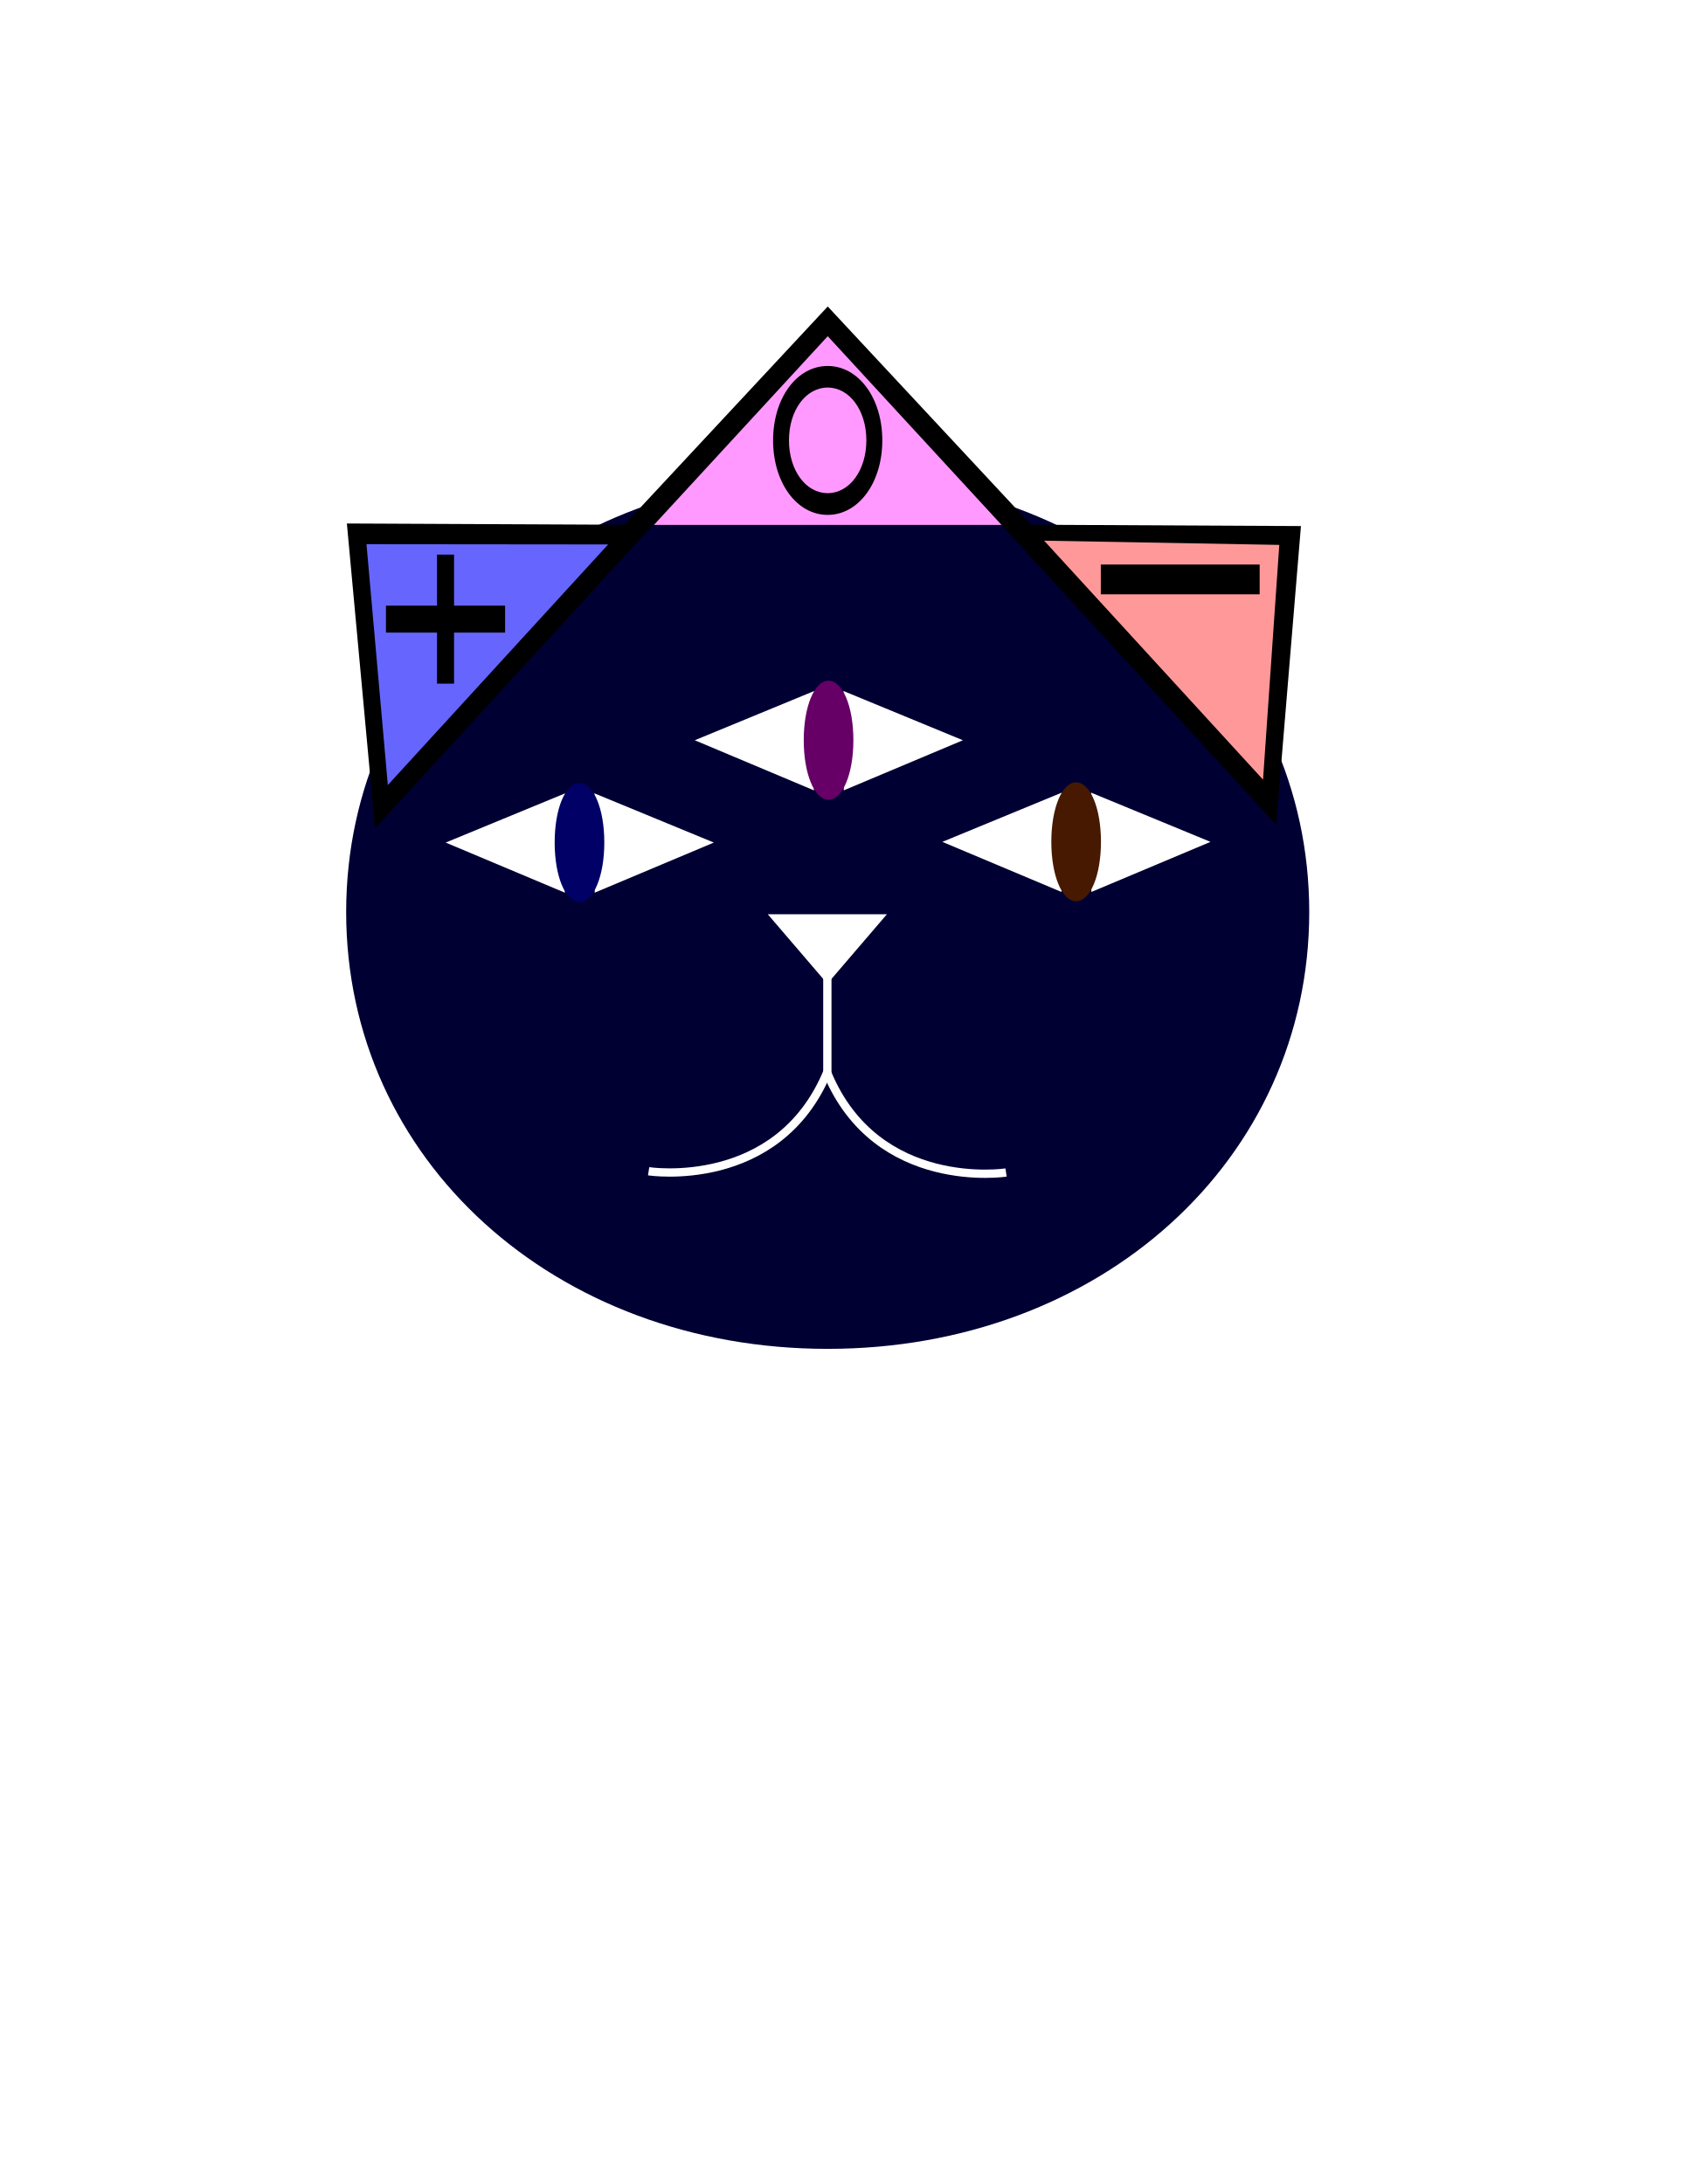
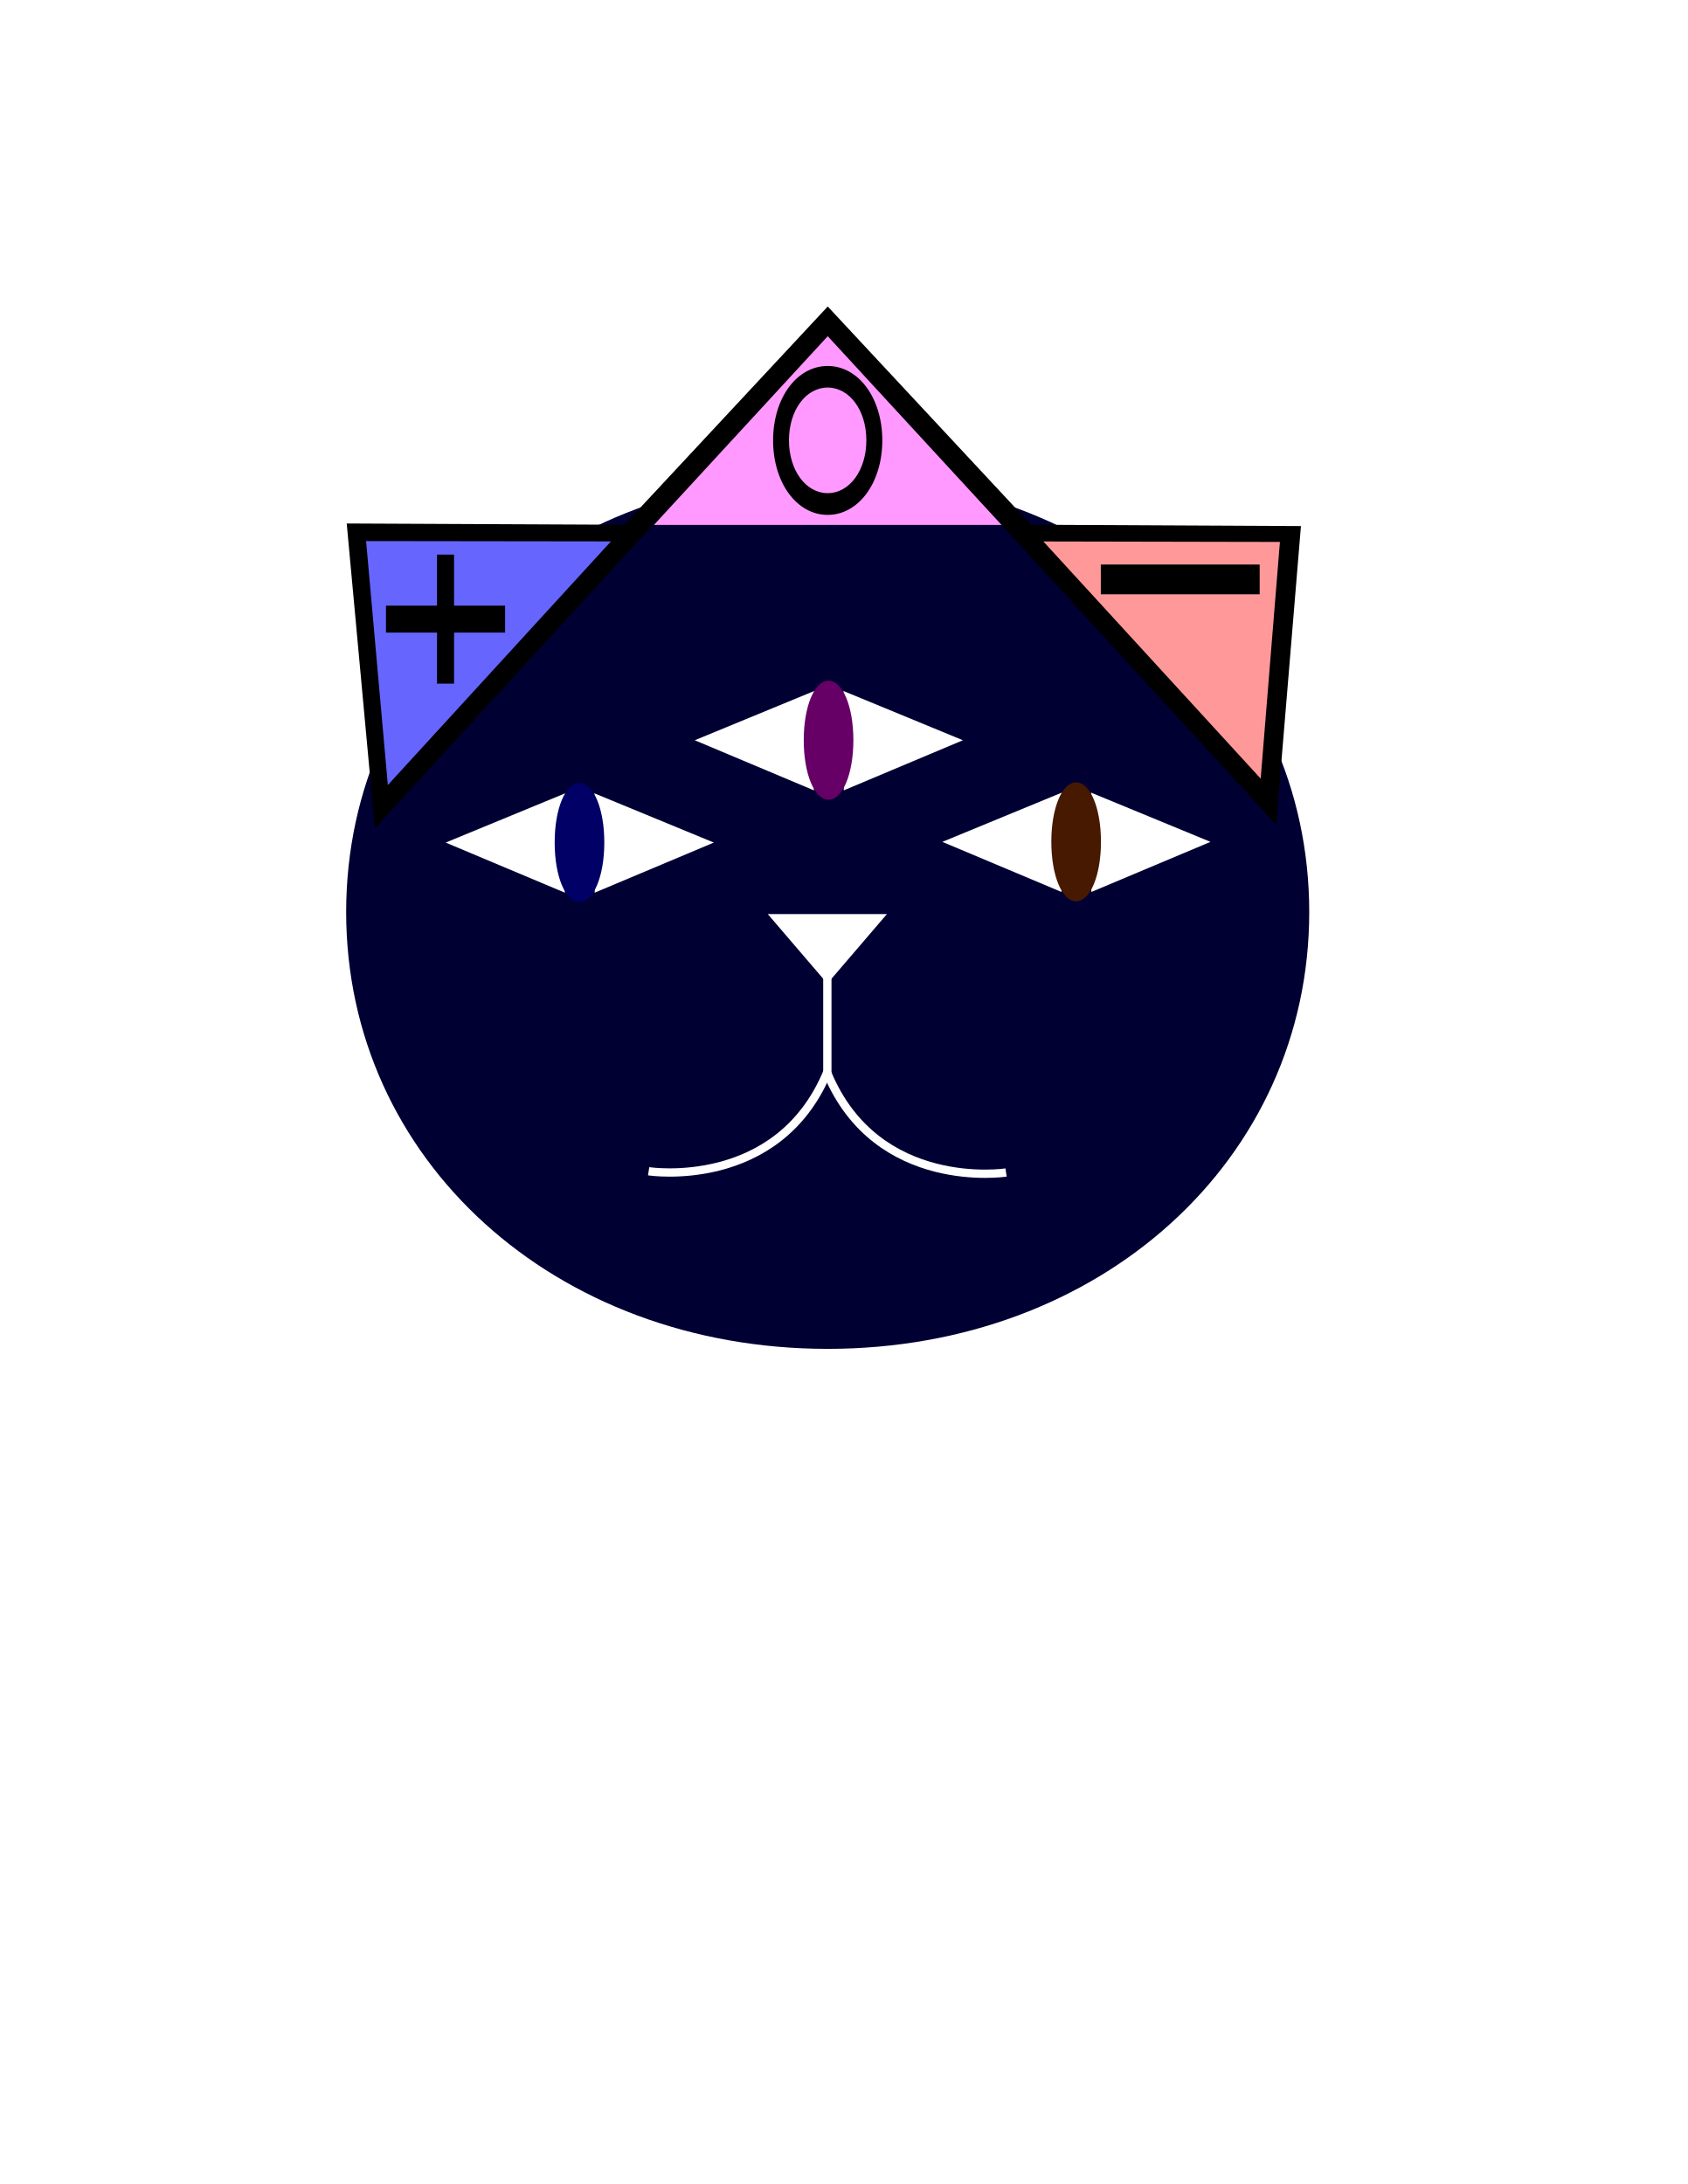
<svg xmlns="http://www.w3.org/2000/svg" xmlns:ns1="http://xml.openoffice.org/svg/export" version="1.2" baseProfile="tiny" width="215.9mm" height="279.4mm" viewBox="0 0 21590 27940" preserveAspectRatio="xMidYMid" fill-rule="evenodd" stroke-width="28.222" stroke-linejoin="round" xml:space="preserve">
  <defs class="ClipPathGroup">
    <clipPath id="presentation_clip_path" clipPathUnits="userSpaceOnUse">
      <rect x="0" y="0" width="21590" height="27940" />
    </clipPath>
  </defs>
  <defs class="TextShapeIndex">
    <g ns1:slide="id1" ns1:id-list="id3 id4 id5 id6 id7 id8 id9 id10 id11 id12 id13 id14 id15 id16 id17 id18 id19 id20 id21 id22 id23 id24 id25" />
  </defs>
  <defs class="EmbeddedBulletChars">
    <g id="bullet-char-template(57356)" transform="scale(0.0004882812,-0.0004882812)">
      <path d="M 580,1141 L 1163,571 580,0 -4,571 580,1141 Z" />
    </g>
    <g id="bullet-char-template(57354)" transform="scale(0.0004882812,-0.0004882812)">
      <path d="M 8,1128 L 1137,1128 1137,0 8,0 8,1128 Z" />
    </g>
    <g id="bullet-char-template(10146)" transform="scale(0.0004882812,-0.0004882812)">
      <path d="M 174,0 L 602,739 174,1481 1456,739 174,0 Z M 1358,739 L 309,1346 659,739 1358,739 Z" />
    </g>
    <g id="bullet-char-template(10132)" transform="scale(0.0004882812,-0.0004882812)">
      <path d="M 2015,739 L 1276,0 717,0 1260,543 174,543 174,936 1260,936 717,1481 1274,1481 2015,739 Z" />
    </g>
    <g id="bullet-char-template(10007)" transform="scale(0.0004882812,-0.0004882812)">
      <path d="M 0,-2 C -7,14 -16,27 -25,37 L 356,567 C 262,823 215,952 215,954 215,979 228,992 255,992 264,992 276,990 289,987 310,991 331,999 354,1012 L 381,999 492,748 772,1049 836,1024 860,1049 C 881,1039 901,1025 922,1006 886,937 835,863 770,784 769,783 710,716 594,584 L 774,223 C 774,196 753,168 711,139 L 727,119 C 717,90 699,76 672,76 641,76 570,178 457,381 L 164,-76 C 142,-110 111,-127 72,-127 30,-127 9,-110 8,-76 1,-67 -2,-52 -2,-32 -2,-23 -1,-13 0,-2 Z" />
    </g>
    <g id="bullet-char-template(10004)" transform="scale(0.0004882812,-0.0004882812)">
      <path d="M 285,-33 C 182,-33 111,30 74,156 52,228 41,333 41,471 41,549 55,616 82,672 116,743 169,778 240,778 293,778 328,747 346,684 L 369,508 C 377,444 397,411 428,410 L 1163,1116 C 1174,1127 1196,1133 1229,1133 1271,1133 1292,1118 1292,1087 L 1292,965 C 1292,929 1282,901 1262,881 L 442,47 C 390,-6 338,-33 285,-33 Z" />
    </g>
    <g id="bullet-char-template(9679)" transform="scale(0.0004882812,-0.0004882812)">
      <path d="M 813,0 C 632,0 489,54 383,161 276,268 223,411 223,592 223,773 276,916 383,1023 489,1130 632,1184 813,1184 992,1184 1136,1130 1245,1023 1353,916 1407,772 1407,592 1407,412 1353,268 1245,161 1136,54 992,0 813,0 Z" />
    </g>
    <g id="bullet-char-template(8226)" transform="scale(0.0004882812,-0.0004882812)">
      <path d="M 346,457 C 273,457 209,483 155,535 101,586 74,649 74,723 74,796 101,859 155,911 209,963 273,989 346,989 419,989 480,963 531,910 582,859 608,796 608,723 608,648 583,586 532,535 482,483 420,457 346,457 Z" />
    </g>
    <g id="bullet-char-template(8211)" transform="scale(0.0004882812,-0.0004882812)">
      <path d="M -4,459 L 1135,459 1135,606 -4,606 -4,459 Z" />
    </g>
  </defs>
  <defs class="TextEmbeddedBitmaps" />
  <g>
    <g id="id2" class="Master_Slide">
      <g id="bg-id2" class="Background" />
      <g id="bo-id2" class="BackgroundObjects" />
    </g>
  </g>
  <g class="SlideGroup">
    <g>
      <g id="id1" class="Slide" clip-path="url(#presentation_clip_path)">
        <g class="Page">
          <g class="com.sun.star.drawing.CustomShape">
            <g id="id3">
              <path fill="rgb(0,0,51)" stroke="none" d="M 10587,6080 C 14079,6080 16747,8500 16747,11668 16747,14836 14079,17256 10587,17256 7095,17256 4428,14836 4428,11668 4428,8500 7095,6080 10587,6080 Z M 4428,6080 L 4428,6080 Z M 16748,17257 L 16748,17257 Z" />
            </g>
          </g>
          <g class="com.sun.star.drawing.CustomShape">
            <g id="id4">
              <path fill="rgb(0,0,0)" stroke="none" d="M 10588,3921 L 13192,6716 7984,6716 10588,3921 Z M 7984,3921 L 7984,3921 Z M 13192,6716 L 13192,6716 Z" />
            </g>
          </g>
          <g class="com.sun.star.drawing.CustomShape">
            <g id="id5">
              <path fill="rgb(0,0,0)" stroke="none" d="M 16641,6730 L 16324,10551 12806,6711 16641,6730 Z M 14882,4809 L 14882,4809 Z M 16324,10551 L 16324,10551 Z" />
            </g>
          </g>
          <g class="com.sun.star.drawing.CustomShape">
            <g id="id6">
-               <path fill="rgb(0,0,0)" stroke="none" d="M 4437,6697 L 4797,10596 8353,6715 4437,6697 Z M 6215,4756 L 6215,4756 Z M 4797,10596 L 4797,10596 Z" />
+               <path fill="rgb(0,0,0)" stroke="none" d="M 4435,6697 L 4795,10596 8351,6715 4435,6697 Z M 6213,4756 L 6213,4756 Z M 4795,10596 L 4795,10596 Z" />
            </g>
          </g>
          <g class="com.sun.star.drawing.CustomShape">
            <g id="id7">
-               <path fill="rgb(102,102,255)" stroke="none" d="M 4688,6962 L 4961,10043 7779,6965 4688,6962 Z M 6097,5424 L 6097,5424 Z M 4961,10043 L 4961,10043 Z" />
+               <path fill="rgb(102,102,255)" stroke="none" d="M 4683,6922 L 4961,10043 7815,6926 4683,6922 Z M 6110,5364 L 6110,5364 Z M 4961,10043 L 4961,10043 Z" />
            </g>
          </g>
          <g class="com.sun.star.drawing.CustomShape">
            <g id="id8">
-               <path fill="rgb(255,153,153)" stroke="none" d="M 16364,6971 L 16156,9974 13356,6917 16364,6971 Z M 14965,5443 L 14965,5443 Z M 16156,9974 L 16156,9974 Z" />
+               <path fill="rgb(255,153,153)" stroke="none" d="M 16372,6933 L 16126,9961 13346,6927 16372,6933 Z M 14988,5422 L 14988,5422 Z M 16126,9961 L 16126,9961 Z" />
            </g>
          </g>
          <g class="com.sun.star.drawing.CustomShape">
            <g id="id9">
              <path fill="rgb(255,153,255)" stroke="none" d="M 10588,4301 L 12811,6715 8365,6715 10588,4301 Z M 8365,4301 L 8365,4301 Z M 12811,6715 L 12811,6715 Z" />
            </g>
          </g>
          <g class="Group">
            <g class="com.sun.star.drawing.CustomShape">
              <g id="id10">
                <path fill="rgb(255,255,255)" stroke="none" d="M 9131,10779 L 7603,10149 7607,11420 9131,10779 Z M 9133,11414 L 9133,11414 Z M 7603,10149 L 7603,10149 Z" />
              </g>
            </g>
            <g class="com.sun.star.drawing.CustomShape">
              <g id="id11">
                <path fill="rgb(255,255,255)" stroke="none" d="M 5701,10779 L 7229,10149 7225,11420 5701,10779 Z M 5699,11414 L 5699,11414 Z M 7229,10149 L 7229,10149 Z" />
              </g>
            </g>
            <g class="com.sun.star.drawing.CustomShape">
              <g id="id12">
                <path fill="rgb(0,0,102)" stroke="none" d="M 7412,10017 C 7592,10017 7730,10346 7730,10778 7730,11210 7592,11540 7412,11540 7232,11540 7095,11210 7095,10778 7095,10346 7232,10017 7412,10017 Z M 7095,10017 L 7095,10017 Z M 7731,11542 L 7731,11542 Z" />
              </g>
            </g>
          </g>
          <g class="Group">
            <g class="com.sun.star.drawing.CustomShape">
              <g id="id13">
                <path fill="rgb(255,255,255)" stroke="none" d="M 12317,9470 L 10789,8840 10793,10111 12317,9470 Z M 12319,10105 L 12319,10105 Z M 10789,8840 L 10789,8840 Z" />
              </g>
            </g>
            <g class="com.sun.star.drawing.CustomShape">
              <g id="id14">
                <path fill="rgb(255,255,255)" stroke="none" d="M 8887,9470 L 10415,8840 10411,10111 8887,9470 Z M 8885,10105 L 8885,10105 Z M 10415,8840 L 10415,8840 Z" />
              </g>
            </g>
            <g class="com.sun.star.drawing.CustomShape">
              <g id="id15">
                <path fill="rgb(102,0,102)" stroke="none" d="M 10598,8708 C 10778,8708 10916,9037 10916,9469 10916,9901 10778,10231 10598,10231 10418,10231 10281,9901 10281,9469 10281,9037 10418,8708 10598,8708 Z M 10281,8708 L 10281,8708 Z M 10917,10233 L 10917,10233 Z" />
              </g>
            </g>
          </g>
          <g class="Group">
            <g class="com.sun.star.drawing.CustomShape">
              <g id="id16">
                <path fill="rgb(255,255,255)" stroke="none" d="M 15484,10770 L 13956,10140 13960,11411 15484,10770 Z M 15486,11405 L 15486,11405 Z M 13956,10140 L 13956,10140 Z" />
              </g>
            </g>
            <g class="com.sun.star.drawing.CustomShape">
              <g id="id17">
                <path fill="rgb(255,255,255)" stroke="none" d="M 12054,10770 L 13582,10140 13578,11411 12054,10770 Z M 12052,11405 L 12052,11405 Z M 13582,10140 L 13582,10140 Z" />
              </g>
            </g>
            <g class="com.sun.star.drawing.CustomShape">
              <g id="id18">
                <path fill="rgb(70,25,0)" stroke="none" d="M 13765,10008 C 13945,10008 14083,10337 14083,10769 14083,11201 13945,11531 13765,11531 13585,11531 13448,11201 13448,10769 13448,10337 13585,10008 13765,10008 Z M 13448,10008 L 13448,10008 Z M 14084,11533 L 14084,11533 Z" />
              </g>
            </g>
          </g>
          <g class="com.sun.star.drawing.CustomShape">
            <g id="id19">
              <path fill="rgb(0,0,0)" stroke="none" d="M 10587,4682 C 10983,4682 11286,5094 11286,5634 11286,6174 10983,6587 10587,6587 10191,6587 9889,6174 9889,5634 9889,5094 10191,4682 10587,4682 Z M 10587,4958 C 10867,4958 11082,5250 11082,5633 11082,6016 10867,6309 10587,6309 10307,6309 10092,6016 10092,5633 10092,5250 10307,4958 10587,4958 Z M 9889,4682 L 9889,4682 Z M 11287,6588 L 11287,6588 Z" />
            </g>
          </g>
          <g class="com.sun.star.drawing.CustomShape">
            <g id="id20">
              <path fill="rgb(0,0,0)" stroke="none" d="M 5590,7095 L 5808,7095 5808,7748 6461,7748 6461,8093 5808,8093 5808,8746 5590,8746 5590,8093 4937,8093 4937,7748 5590,7748 5590,7095 5590,7095 Z M 4937,7095 L 4937,7095 Z M 6462,8747 L 6462,8747 Z" />
            </g>
          </g>
          <g class="com.sun.star.drawing.CustomShape">
            <g id="id21">
              <path fill="rgb(0,0,0)" stroke="none" d="M 15097,7603 L 14081,7603 14081,7222 16113,7222 16113,7603 15097,7603 Z" />
            </g>
          </g>
          <g class="com.sun.star.drawing.CustomShape">
            <g id="id22">
-               <path fill="rgb(255,255,255)" stroke="none" d="M 10583,12585 L 11345,11696 9821,11696 10583,12585 Z M 9821,12585 L 9821,12585 Z M 11346,11695 L 11346,11695 Z" />
+               <path fill="rgb(255,255,255)" stroke="none" d="M 10583,12583 L 11345,11694 9821,11694 10583,12583 Z M 9821,12583 L 9821,12583 Z M 11346,11693 L 11346,11693 Z" />
            </g>
          </g>
          <g class="com.sun.star.drawing.LineShape">
            <g id="id23">
              <path fill="none" stroke="rgb(255,255,255)" stroke-width="106" stroke-linejoin="round" d="M 10583,12206 L 10583,13730" />
            </g>
          </g>
          <g class="com.sun.star.drawing.OpenBezierShape">
            <g id="id24">
              <path fill="none" stroke="rgb(255,255,255)" stroke-width="106" stroke-linejoin="round" d="M 10583,13730 C 11218,15254 12869,15000 12869,15000" />
            </g>
          </g>
          <g class="com.sun.star.drawing.OpenBezierShape">
            <g id="id25">
              <path fill="none" stroke="rgb(255,255,255)" stroke-width="106" stroke-linejoin="round" d="M 10583,13714 C 9948,15238 8297,14984 8297,14984" />
            </g>
          </g>
        </g>
      </g>
    </g>
  </g>
</svg>
